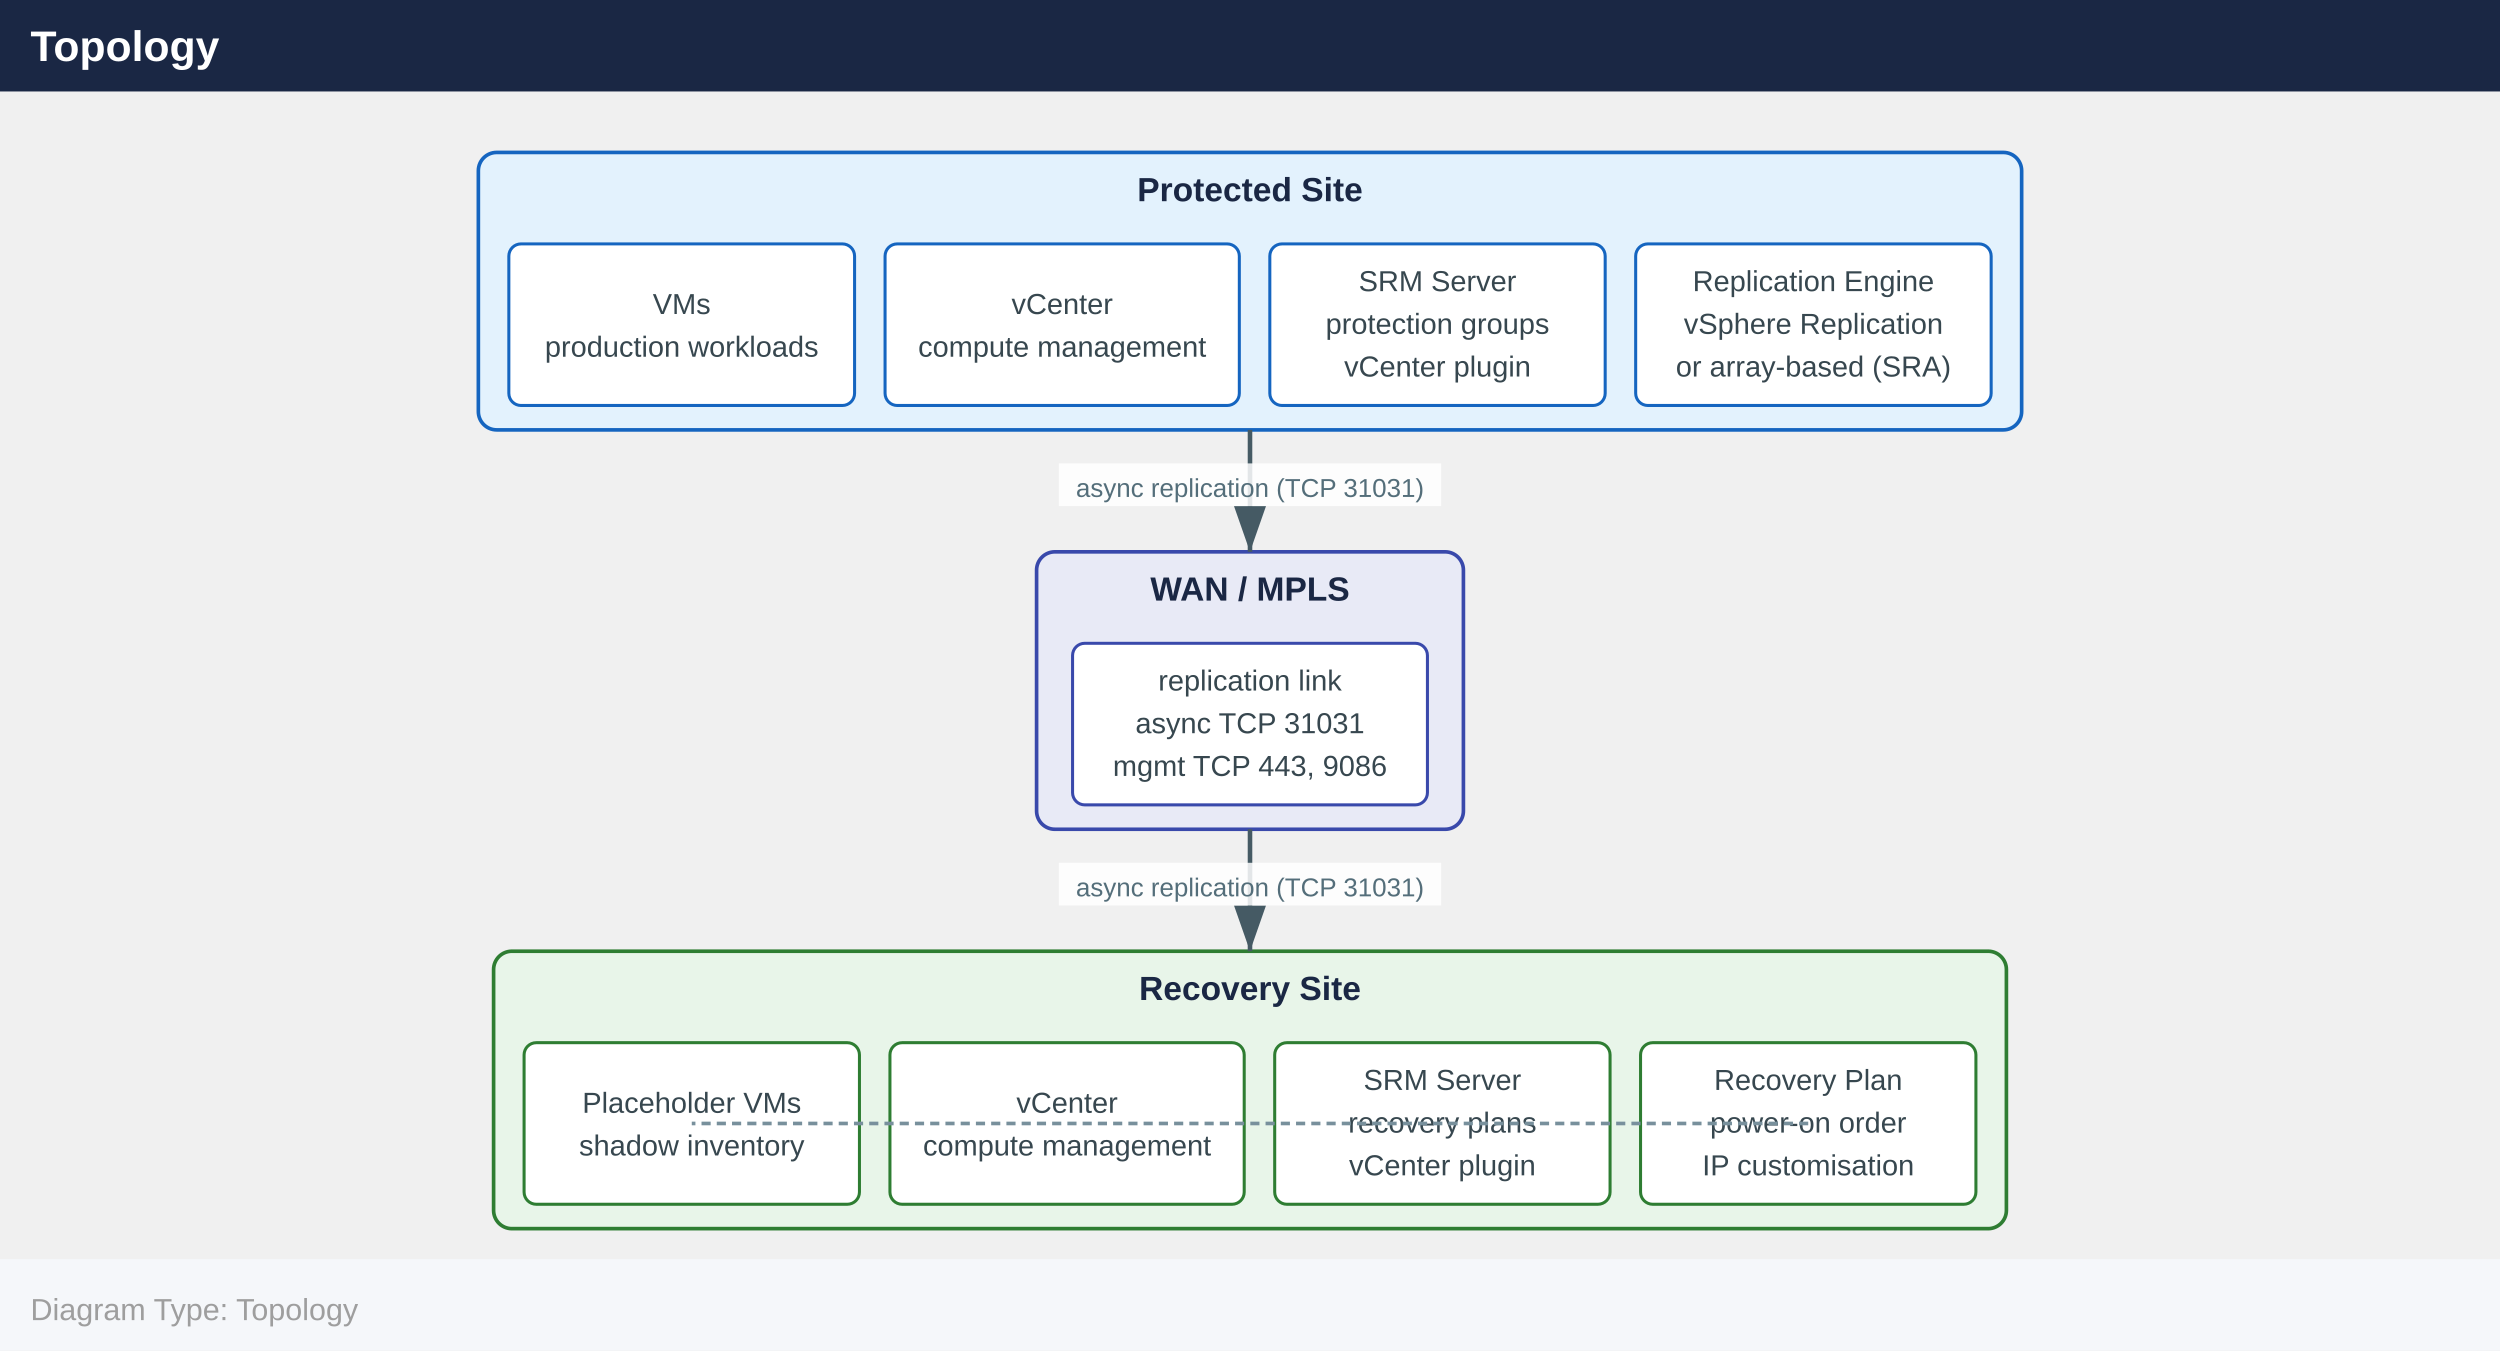
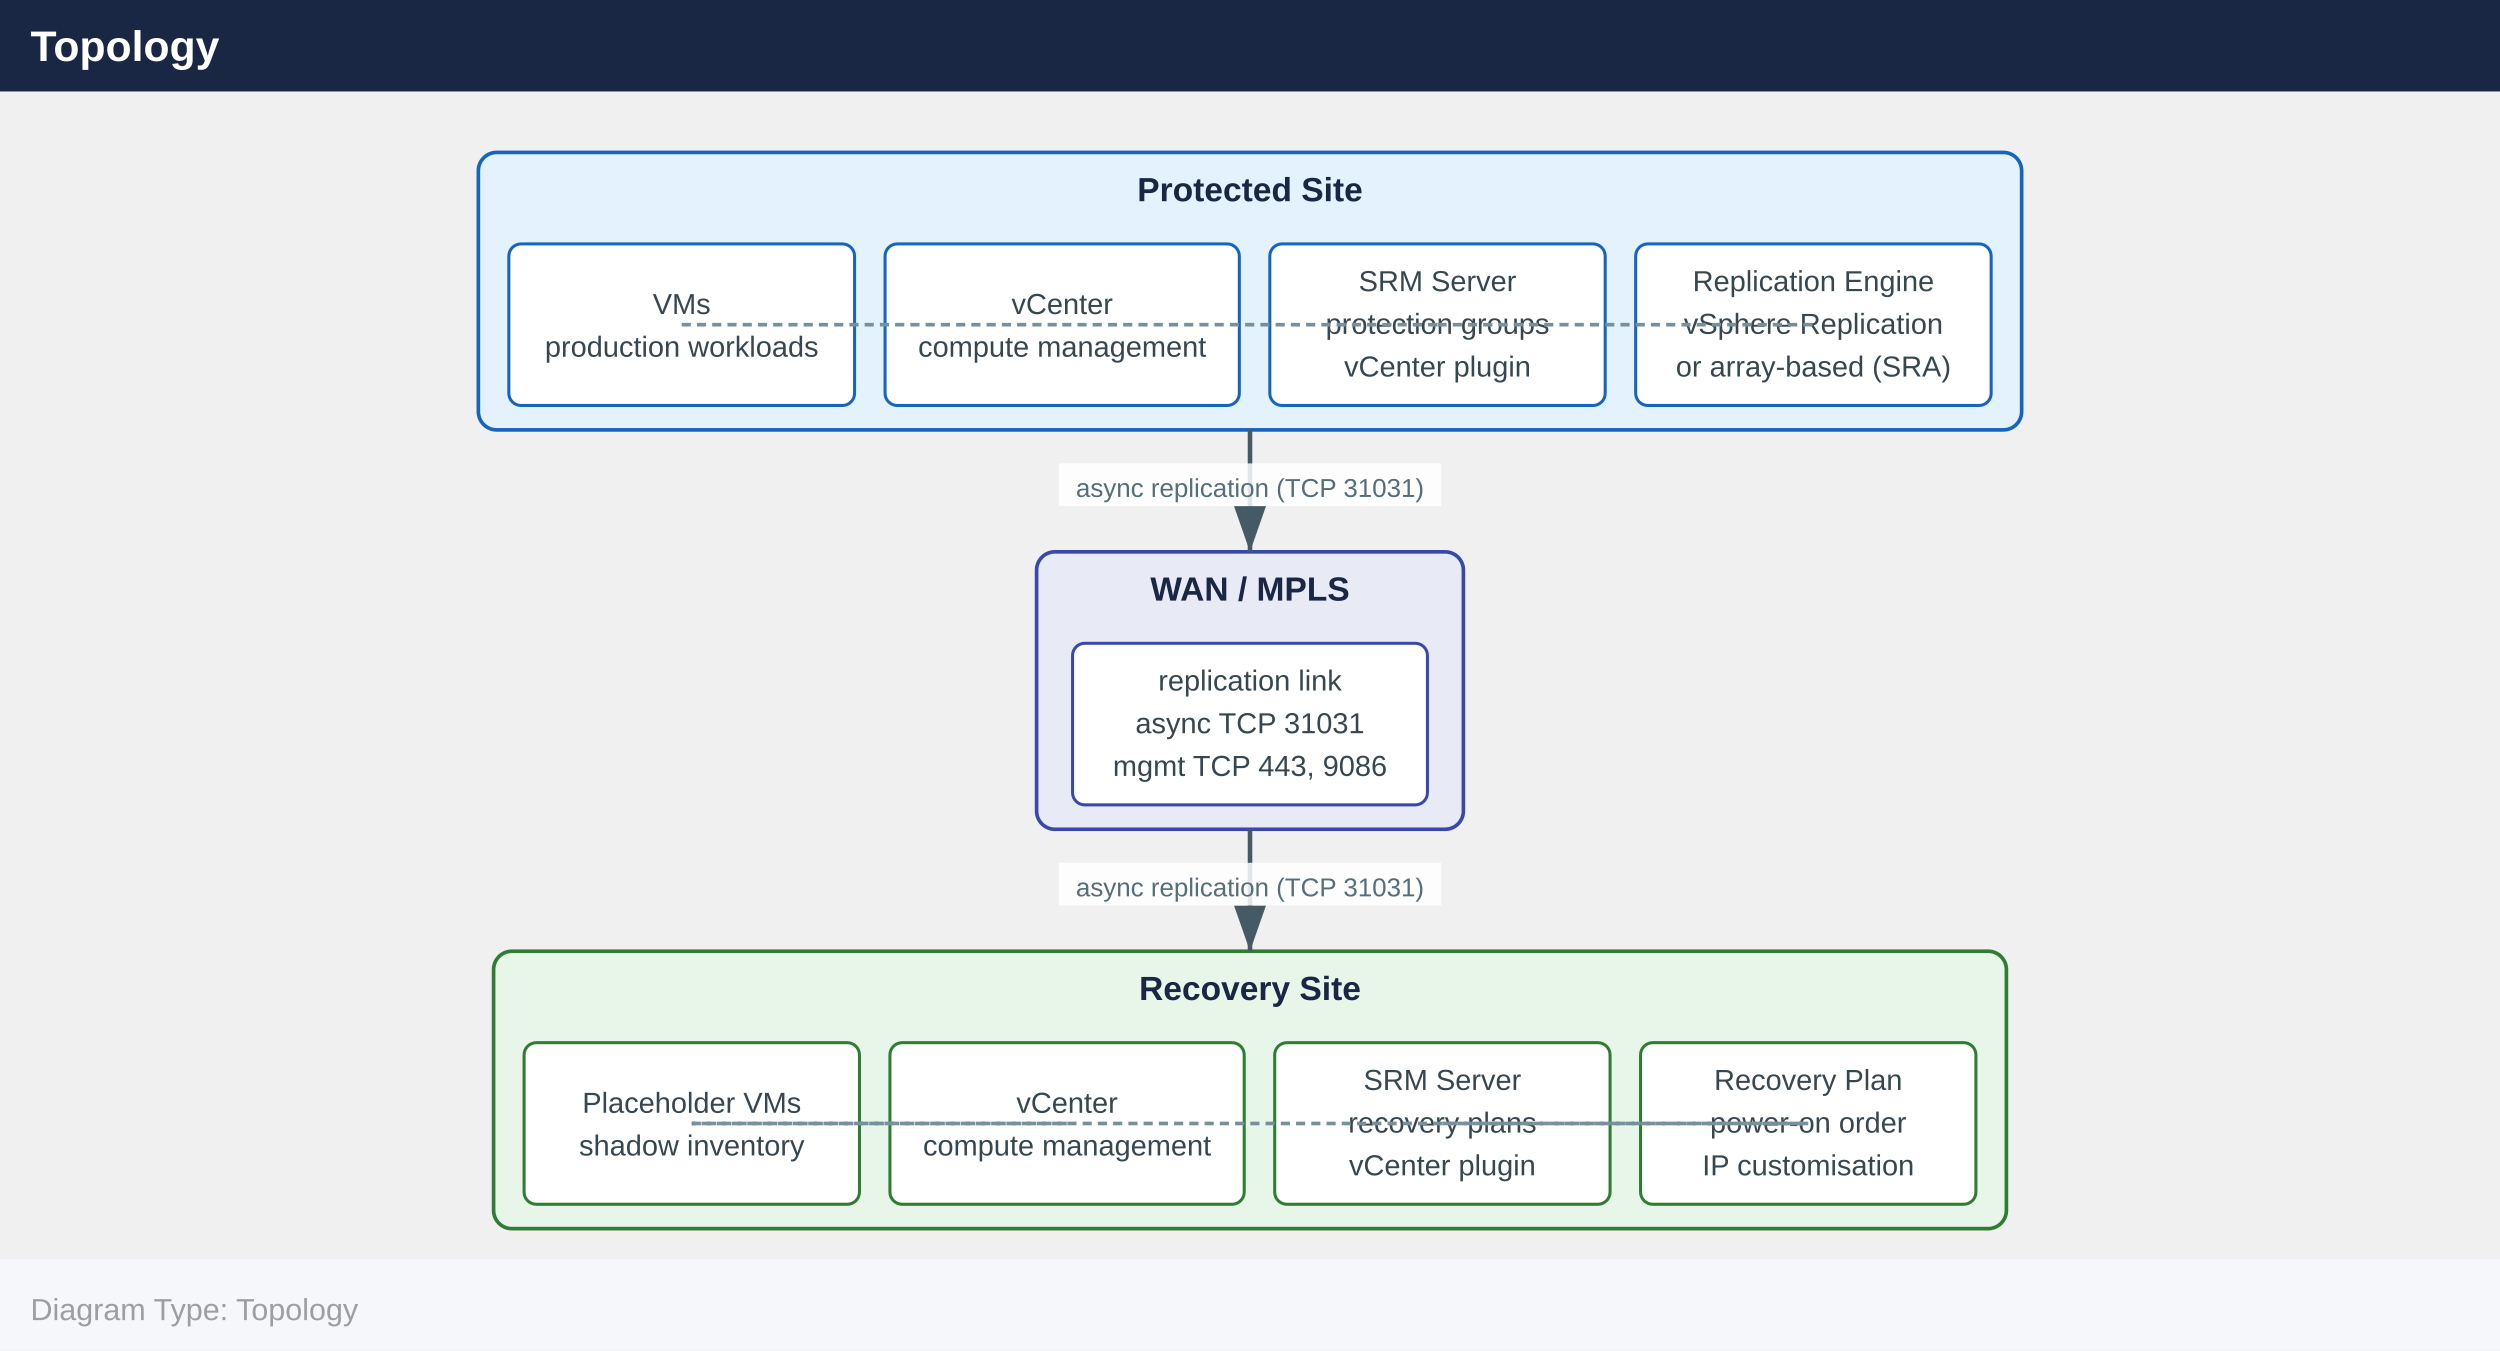
<svg xmlns="http://www.w3.org/2000/svg" width="820" height="443" viewBox="0 0 820 443">
  <defs>
    <marker id="arrowhead" markerWidth="10" markerHeight="7" refX="10" refY="3.5" orient="auto">
      <polygon points="0 0, 10 3.5, 0 7" fill="#455a64" />
    </marker>
  </defs>
  <rect x="0" y="0" width="820" height="30" fill="#1a2744" />
  <text x="10" y="20" font-family="Arial,Helvetica,sans-serif" font-size="14" font-weight="bold" fill="#ffffff">Topology</text>
  <rect x="156.9" y="50.0" width="506.2" height="91.0" rx="6" fill="#e3f2fd" stroke="#1565c0" stroke-width="1.2" />
  <text x="410.0" y="66.0" text-anchor="middle" font-family="Arial,Helvetica,sans-serif" font-size="11" font-weight="700" fill="#1a2744">Protected Site</text>
  <rect x="166.9" y="80.0" width="113.4" height="53.0" rx="4" fill="#ffffff" stroke="#1565c0" stroke-width="1" />
  <text x="223.6" y="103.0" text-anchor="middle" font-family="Arial,Helvetica,sans-serif" font-size="9.5" fill="#37474f">VMs</text>
  <text x="223.6" y="117.0" text-anchor="middle" font-family="Arial,Helvetica,sans-serif" font-size="9.5" fill="#37474f">production workloads</text>
  <rect x="290.3" y="80.0" width="116.2" height="53.0" rx="4" fill="#ffffff" stroke="#1565c0" stroke-width="1" />
  <text x="348.4" y="103.0" text-anchor="middle" font-family="Arial,Helvetica,sans-serif" font-size="9.5" fill="#37474f">vCenter</text>
  <text x="348.4" y="117.0" text-anchor="middle" font-family="Arial,Helvetica,sans-serif" font-size="9.5" fill="#37474f">compute management</text>
  <rect x="416.5" y="80.0" width="110.0" height="53.0" rx="4" fill="#ffffff" stroke="#1565c0" stroke-width="1" />
  <text x="471.5" y="95.5" text-anchor="middle" font-family="Arial,Helvetica,sans-serif" font-size="9.5" fill="#37474f">SRM Server</text>
  <text x="471.5" y="109.5" text-anchor="middle" font-family="Arial,Helvetica,sans-serif" font-size="9.5" fill="#37474f">protection groups</text>
  <text x="471.5" y="123.5" text-anchor="middle" font-family="Arial,Helvetica,sans-serif" font-size="9.5" fill="#37474f">vCenter plugin</text>
  <rect x="536.5" y="80.0" width="116.6" height="53.0" rx="4" fill="#ffffff" stroke="#1565c0" stroke-width="1" />
  <text x="594.8" y="95.5" text-anchor="middle" font-family="Arial,Helvetica,sans-serif" font-size="9.5" fill="#37474f">Replication Engine</text>
  <text x="594.8" y="109.5" text-anchor="middle" font-family="Arial,Helvetica,sans-serif" font-size="9.5" fill="#37474f">vSphere Replication</text>
  <text x="594.8" y="123.5" text-anchor="middle" font-family="Arial,Helvetica,sans-serif" font-size="9.5" fill="#37474f">or array-based (SRA)</text>
  <rect x="340.0" y="181.0" width="140.0" height="91.0" rx="6" fill="#e8eaf6" stroke="#3949ab" stroke-width="1.2" />
  <text x="410.0" y="197.0" text-anchor="middle" font-family="Arial,Helvetica,sans-serif" font-size="11" font-weight="700" fill="#1a2744">WAN / MPLS</text>
  <rect x="351.8" y="211.0" width="116.4" height="53.0" rx="4" fill="#ffffff" stroke="#3949ab" stroke-width="1" />
  <text x="410.0" y="226.5" text-anchor="middle" font-family="Arial,Helvetica,sans-serif" font-size="9.5" fill="#37474f">replication link</text>
  <text x="410.0" y="240.5" text-anchor="middle" font-family="Arial,Helvetica,sans-serif" font-size="9.5" fill="#37474f">async TCP 31031</text>
  <text x="410.0" y="254.5" text-anchor="middle" font-family="Arial,Helvetica,sans-serif" font-size="9.5" fill="#37474f">mgmt TCP 443, 9086</text>
  <rect x="161.9" y="312.0" width="496.2" height="91.0" rx="6" fill="#e8f5e9" stroke="#2e7d32" stroke-width="1.2" />
  <text x="410.0" y="328.0" text-anchor="middle" font-family="Arial,Helvetica,sans-serif" font-size="11" font-weight="700" fill="#1a2744">Recovery Site</text>
  <rect x="171.9" y="342.0" width="110.0" height="53.0" rx="4" fill="#ffffff" stroke="#2e7d32" stroke-width="1" />
  <text x="226.9" y="365.0" text-anchor="middle" font-family="Arial,Helvetica,sans-serif" font-size="9.5" fill="#37474f">Placeholder VMs</text>
  <text x="226.9" y="379.0" text-anchor="middle" font-family="Arial,Helvetica,sans-serif" font-size="9.5" fill="#37474f">shadow inventory</text>
  <rect x="291.9" y="342.0" width="116.2" height="53.0" rx="4" fill="#ffffff" stroke="#2e7d32" stroke-width="1" />
  <text x="350.0" y="365.0" text-anchor="middle" font-family="Arial,Helvetica,sans-serif" font-size="9.5" fill="#37474f">vCenter</text>
  <text x="350.0" y="379.0" text-anchor="middle" font-family="Arial,Helvetica,sans-serif" font-size="9.5" fill="#37474f">compute management</text>
  <rect x="418.1" y="342.0" width="110.0" height="53.0" rx="4" fill="#ffffff" stroke="#2e7d32" stroke-width="1" />
  <text x="473.1" y="357.5" text-anchor="middle" font-family="Arial,Helvetica,sans-serif" font-size="9.5" fill="#37474f">SRM Server</text>
  <text x="473.1" y="371.5" text-anchor="middle" font-family="Arial,Helvetica,sans-serif" font-size="9.5" fill="#37474f">recovery plans</text>
  <text x="473.1" y="385.5" text-anchor="middle" font-family="Arial,Helvetica,sans-serif" font-size="9.5" fill="#37474f">vCenter plugin</text>
  <rect x="538.1" y="342.0" width="110.0" height="53.0" rx="4" fill="#ffffff" stroke="#2e7d32" stroke-width="1" />
  <text x="593.1" y="357.5" text-anchor="middle" font-family="Arial,Helvetica,sans-serif" font-size="9.5" fill="#37474f">Recovery Plan</text>
  <text x="593.1" y="371.5" text-anchor="middle" font-family="Arial,Helvetica,sans-serif" font-size="9.5" fill="#37474f">power-on order</text>
  <text x="593.1" y="385.5" text-anchor="middle" font-family="Arial,Helvetica,sans-serif" font-size="9.5" fill="#37474f">IP customisation</text>
  <line x1="410.0" y1="141.0" x2="410.0" y2="181.0" stroke="#455a64" stroke-width="1.5" marker-end="url(#arrowhead)" />
  <rect x="347.3" y="152.0" width="125.4" height="14" fill="#ffffff" opacity="0.85" />
  <text x="410.0" y="163.0" text-anchor="middle" font-family="Arial,Helvetica,sans-serif" font-size="8.5" fill="#546e7a">async replication (TCP 31031)</text>
  <line x1="410.0" y1="272.0" x2="410.0" y2="312.0" stroke="#455a64" stroke-width="1.5" marker-end="url(#arrowhead)" />
  <rect x="347.3" y="283.0" width="125.4" height="14" fill="#ffffff" opacity="0.85" />
  <text x="410.0" y="294.0" text-anchor="middle" font-family="Arial,Helvetica,sans-serif" font-size="8.5" fill="#546e7a">async replication (TCP 31031)</text>
+   <line x1="223.6" y1="106.5" x2="348.4" y2="106.5" stroke="#78909c" stroke-width="1.2" stroke-dasharray="3,2" />
+   <line x1="348.4" y1="106.5" x2="471.5" y2="106.5" stroke="#78909c" stroke-width="1.2" stroke-dasharray="3,2" />
+   <line x1="471.5" y1="106.5" x2="594.8" y2="106.5" stroke="#78909c" stroke-width="1.2" stroke-dasharray="3,2" />
+   <line x1="473.1" y1="368.5" x2="593.1" y2="368.5" stroke="#78909c" stroke-width="1.2" stroke-dasharray="3,2" />
  <line x1="593.1" y1="368.5" x2="226.9" y2="368.5" stroke="#78909c" stroke-width="1.2" stroke-dasharray="3,2" />
+   <line x1="226.9" y1="368.5" x2="350.0" y2="368.5" stroke="#78909c" stroke-width="1.2" stroke-dasharray="3,2" />
  <rect x="0" y="413.0" width="820" height="30" fill="#f5f7fa" />
  <text x="10" y="433.0" font-family="Arial,Helvetica,sans-serif" font-size="10" fill="#9e9e9e">Diagram Type: Topology</text>
</svg>
